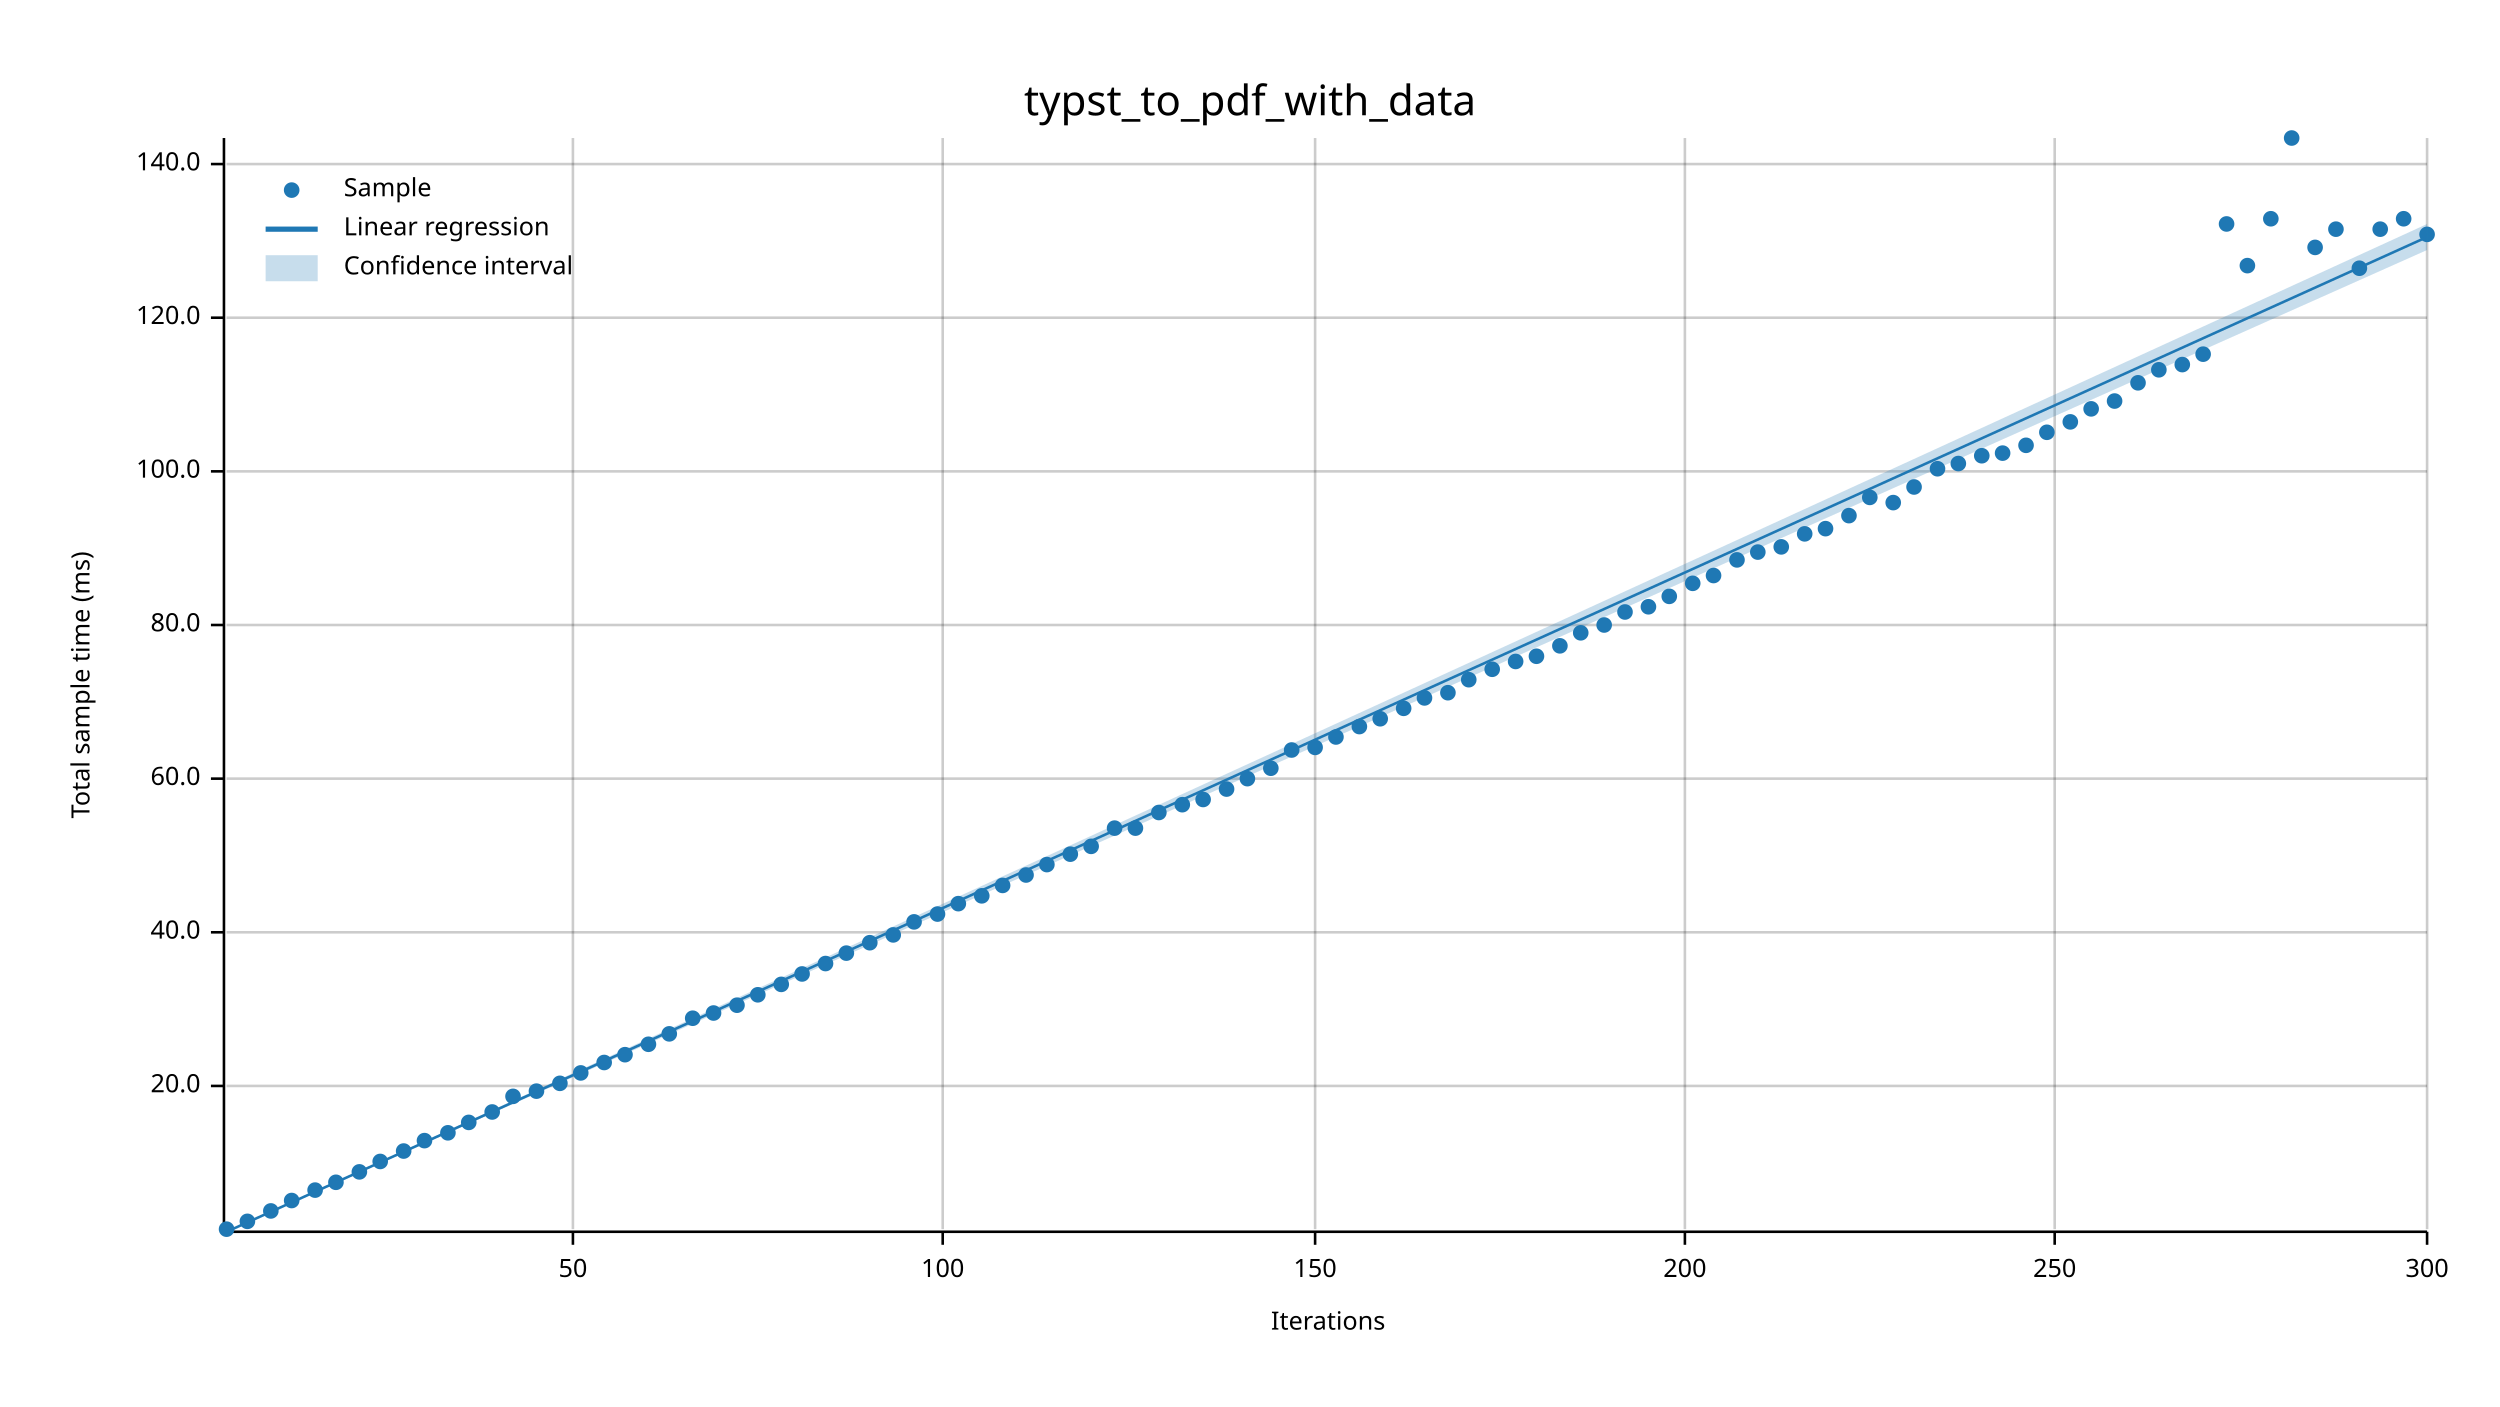
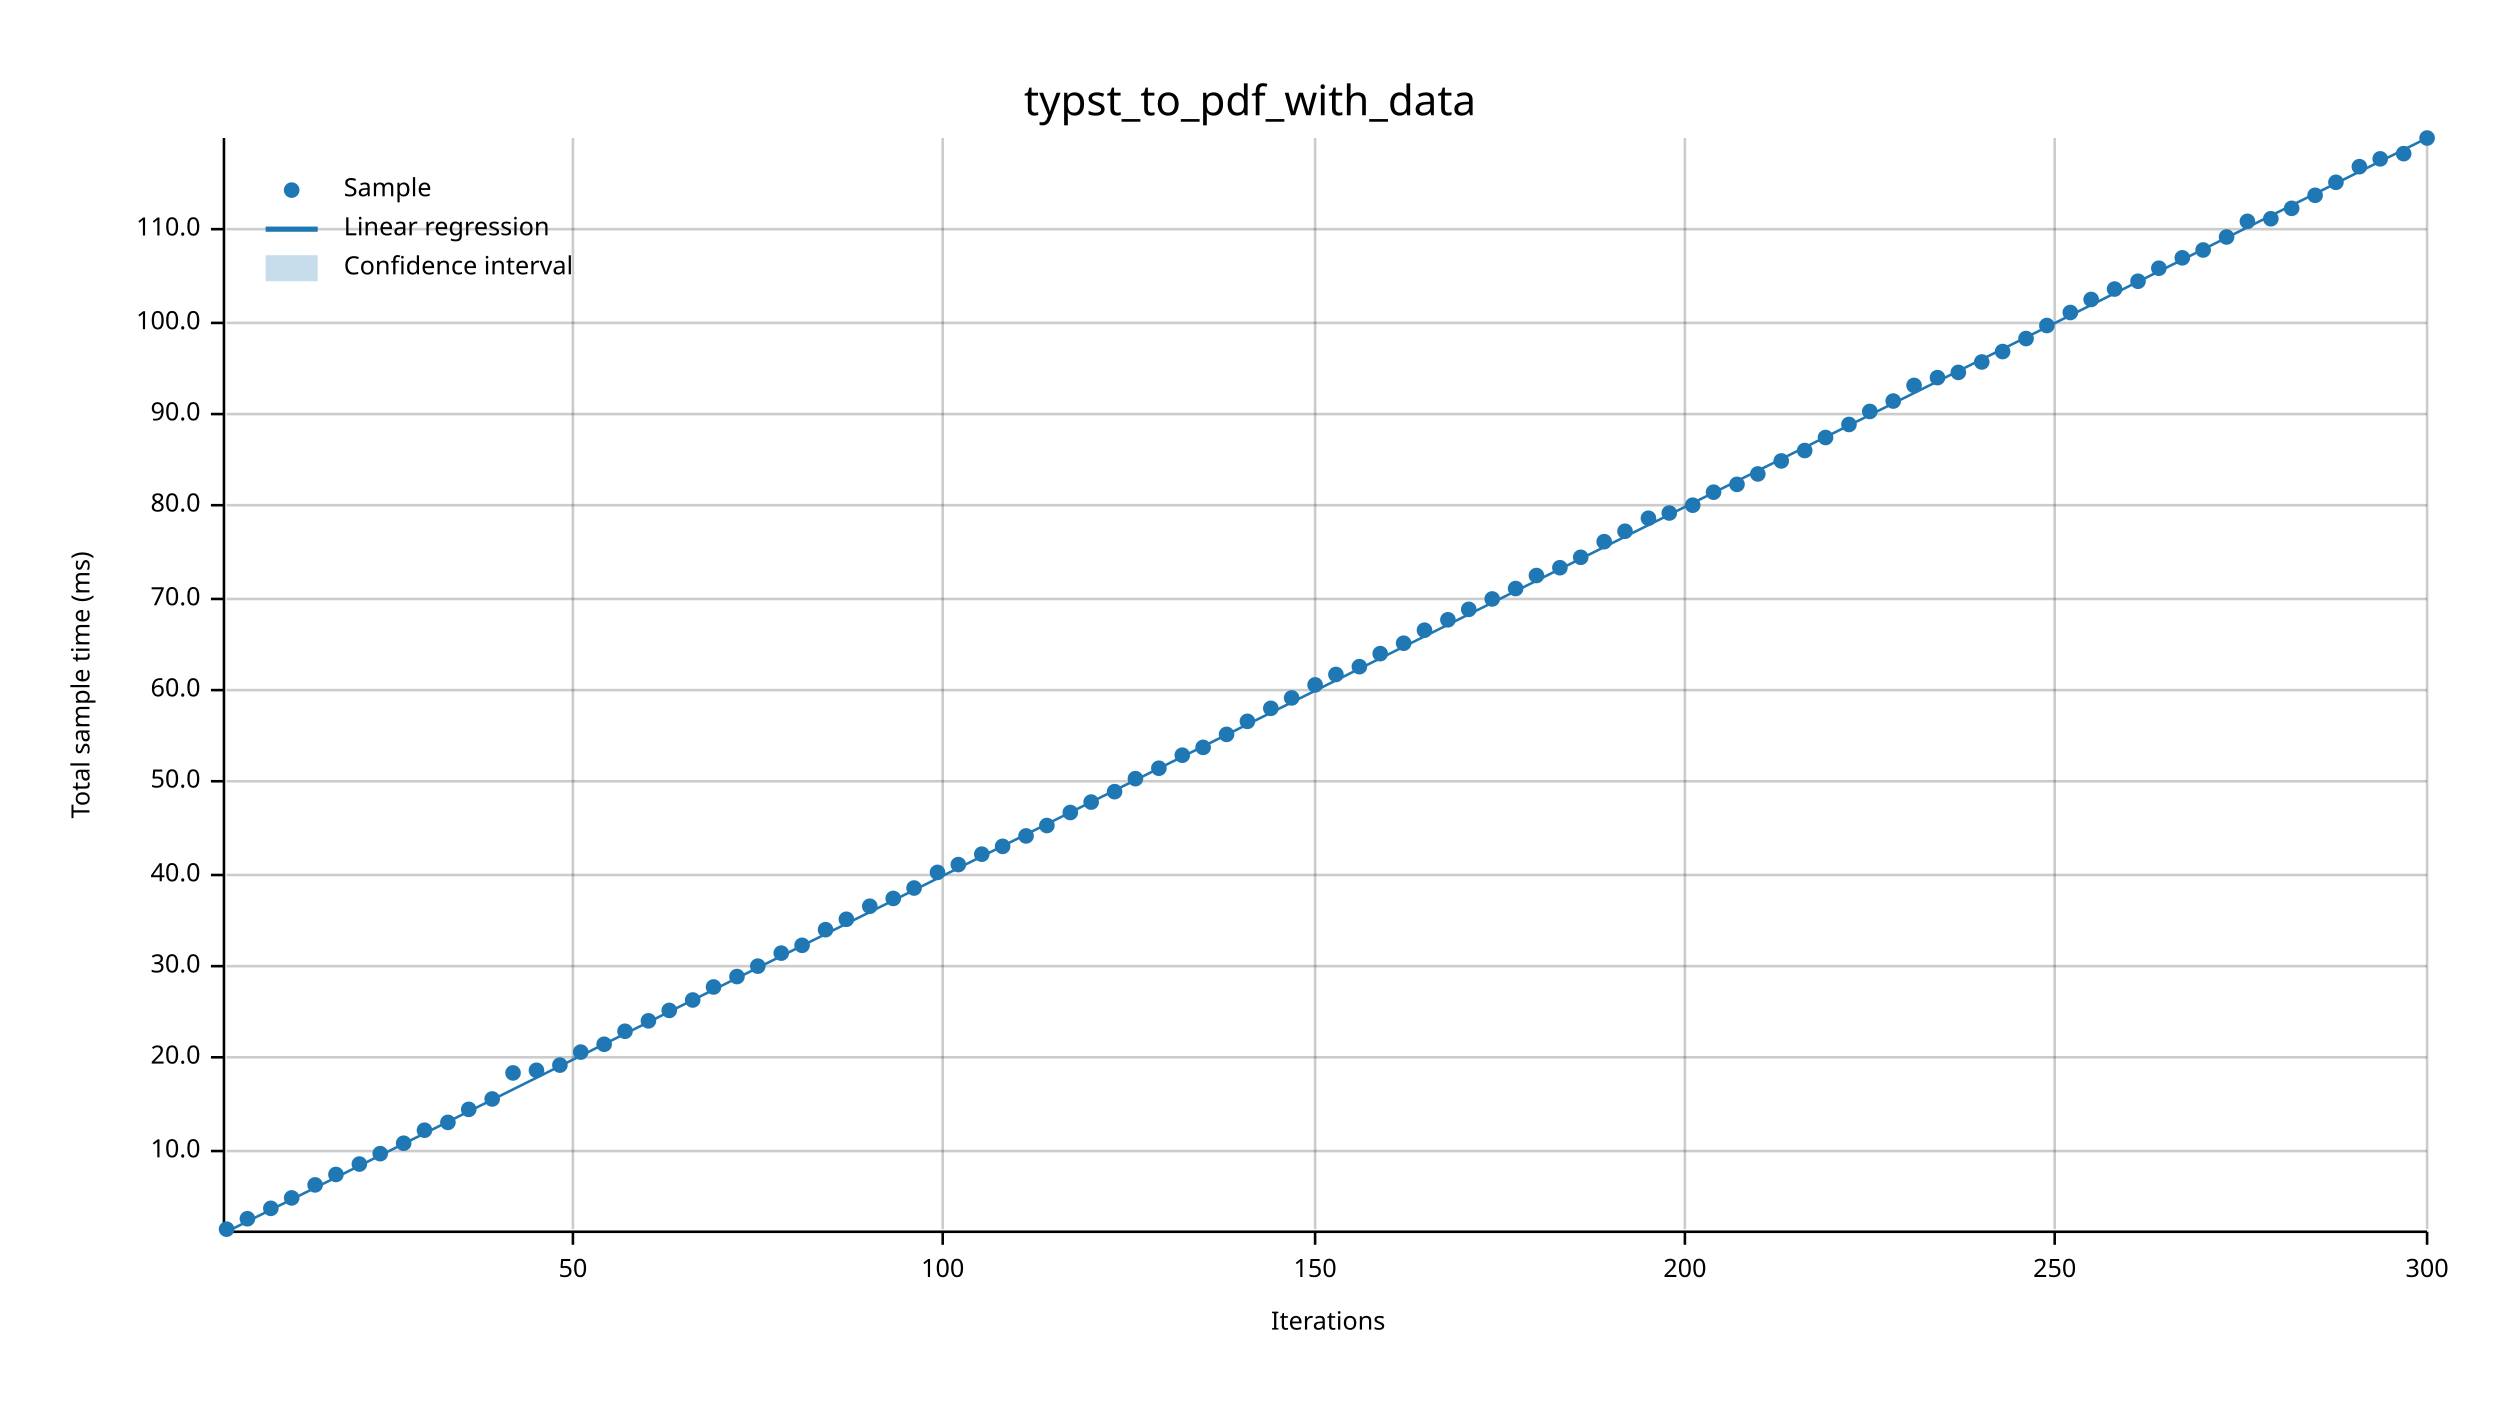
<svg xmlns="http://www.w3.org/2000/svg" width="960" height="540" viewBox="0 0 960 540">
  <text x="480" y="32" dy="0.76em" text-anchor="middle" font-family="sans-serif" font-size="16.129" opacity="1" fill="#000000">
typst_to_pdf_with_data
</text>
  <text x="27" y="263" dy="0.76em" text-anchor="middle" font-family="sans-serif" font-size="9.677" opacity="1" fill="#000000" transform="rotate(270, 27, 263)">
Total sample time (ms)
</text>
  <text x="510" y="513" dy="-0.5ex" text-anchor="middle" font-family="sans-serif" font-size="9.677" opacity="1" fill="#000000">
Iterations
</text>
  <line opacity="0.2" stroke="#000000" stroke-width="1" x1="220" y1="472" x2="220" y2="53" />
  <line opacity="0.2" stroke="#000000" stroke-width="1" x1="362" y1="472" x2="362" y2="53" />
  <line opacity="0.2" stroke="#000000" stroke-width="1" x1="505" y1="472" x2="505" y2="53" />
  <line opacity="0.2" stroke="#000000" stroke-width="1" x1="647" y1="472" x2="647" y2="53" />
  <line opacity="0.2" stroke="#000000" stroke-width="1" x1="789" y1="472" x2="789" y2="53" />
  <line opacity="0.2" stroke="#000000" stroke-width="1" x1="932" y1="472" x2="932" y2="53" />
-   <line opacity="0.2" stroke="#000000" stroke-width="1" x1="87" y1="417" x2="932" y2="417" />
-   <line opacity="0.2" stroke="#000000" stroke-width="1" x1="87" y1="358" x2="932" y2="358" />
-   <line opacity="0.2" stroke="#000000" stroke-width="1" x1="87" y1="299" x2="932" y2="299" />
-   <line opacity="0.2" stroke="#000000" stroke-width="1" x1="87" y1="240" x2="932" y2="240" />
-   <line opacity="0.2" stroke="#000000" stroke-width="1" x1="87" y1="181" x2="932" y2="181" />
-   <line opacity="0.2" stroke="#000000" stroke-width="1" x1="87" y1="122" x2="932" y2="122" />
-   <line opacity="0.2" stroke="#000000" stroke-width="1" x1="87" y1="63" x2="932" y2="63" />
+   <line opacity="0.2" stroke="#000000" stroke-width="1" x1="87" y1="442" x2="932" y2="442" />
+   <line opacity="0.2" stroke="#000000" stroke-width="1" x1="87" y1="406" x2="932" y2="406" />
+   <line opacity="0.2" stroke="#000000" stroke-width="1" x1="87" y1="371" x2="932" y2="371" />
+   <line opacity="0.2" stroke="#000000" stroke-width="1" x1="87" y1="336" x2="932" y2="336" />
+   <line opacity="0.2" stroke="#000000" stroke-width="1" x1="87" y1="300" x2="932" y2="300" />
+   <line opacity="0.2" stroke="#000000" stroke-width="1" x1="87" y1="265" x2="932" y2="265" />
+   <line opacity="0.2" stroke="#000000" stroke-width="1" x1="87" y1="230" x2="932" y2="230" />
+   <line opacity="0.2" stroke="#000000" stroke-width="1" x1="87" y1="194" x2="932" y2="194" />
+   <line opacity="0.2" stroke="#000000" stroke-width="1" x1="87" y1="159" x2="932" y2="159" />
+   <line opacity="0.2" stroke="#000000" stroke-width="1" x1="87" y1="124" x2="932" y2="124" />
+   <line opacity="0.2" stroke="#000000" stroke-width="1" x1="87" y1="88" x2="932" y2="88" />
  <polyline fill="none" opacity="1" stroke="#000000" stroke-width="1" points="86,53 86,472 " />
-   <text x="77" y="417" dy="0.5ex" text-anchor="end" font-family="sans-serif" font-size="9.677" opacity="1" fill="#000000">
+   <text x="77" y="442" dy="0.5ex" text-anchor="end" font-family="sans-serif" font-size="9.677" opacity="1" fill="#000000">
+ 10.0
+ </text>
+   <polyline fill="none" opacity="1" stroke="#000000" stroke-width="1" points="81,442 86,442 " />
+   <text x="77" y="406" dy="0.5ex" text-anchor="end" font-family="sans-serif" font-size="9.677" opacity="1" fill="#000000">
20.0
</text>
-   <polyline fill="none" opacity="1" stroke="#000000" stroke-width="1" points="81,417 86,417 " />
-   <text x="77" y="358" dy="0.5ex" text-anchor="end" font-family="sans-serif" font-size="9.677" opacity="1" fill="#000000">
+   <polyline fill="none" opacity="1" stroke="#000000" stroke-width="1" points="81,406 86,406 " />
+   <text x="77" y="371" dy="0.5ex" text-anchor="end" font-family="sans-serif" font-size="9.677" opacity="1" fill="#000000">
+ 30.0
+ </text>
+   <polyline fill="none" opacity="1" stroke="#000000" stroke-width="1" points="81,371 86,371 " />
+   <text x="77" y="336" dy="0.5ex" text-anchor="end" font-family="sans-serif" font-size="9.677" opacity="1" fill="#000000">
40.0
</text>
-   <polyline fill="none" opacity="1" stroke="#000000" stroke-width="1" points="81,358 86,358 " />
-   <text x="77" y="299" dy="0.5ex" text-anchor="end" font-family="sans-serif" font-size="9.677" opacity="1" fill="#000000">
+   <polyline fill="none" opacity="1" stroke="#000000" stroke-width="1" points="81,336 86,336 " />
+   <text x="77" y="300" dy="0.5ex" text-anchor="end" font-family="sans-serif" font-size="9.677" opacity="1" fill="#000000">
+ 50.0
+ </text>
+   <polyline fill="none" opacity="1" stroke="#000000" stroke-width="1" points="81,300 86,300 " />
+   <text x="77" y="265" dy="0.5ex" text-anchor="end" font-family="sans-serif" font-size="9.677" opacity="1" fill="#000000">
60.0
</text>
-   <polyline fill="none" opacity="1" stroke="#000000" stroke-width="1" points="81,299 86,299 " />
-   <text x="77" y="240" dy="0.5ex" text-anchor="end" font-family="sans-serif" font-size="9.677" opacity="1" fill="#000000">
+   <polyline fill="none" opacity="1" stroke="#000000" stroke-width="1" points="81,265 86,265 " />
+   <text x="77" y="230" dy="0.5ex" text-anchor="end" font-family="sans-serif" font-size="9.677" opacity="1" fill="#000000">
+ 70.0
+ </text>
+   <polyline fill="none" opacity="1" stroke="#000000" stroke-width="1" points="81,230 86,230 " />
+   <text x="77" y="194" dy="0.5ex" text-anchor="end" font-family="sans-serif" font-size="9.677" opacity="1" fill="#000000">
80.0
</text>
-   <polyline fill="none" opacity="1" stroke="#000000" stroke-width="1" points="81,240 86,240 " />
-   <text x="77" y="181" dy="0.5ex" text-anchor="end" font-family="sans-serif" font-size="9.677" opacity="1" fill="#000000">
+   <polyline fill="none" opacity="1" stroke="#000000" stroke-width="1" points="81,194 86,194 " />
+   <text x="77" y="159" dy="0.5ex" text-anchor="end" font-family="sans-serif" font-size="9.677" opacity="1" fill="#000000">
+ 90.0
+ </text>
+   <polyline fill="none" opacity="1" stroke="#000000" stroke-width="1" points="81,159 86,159 " />
+   <text x="77" y="124" dy="0.5ex" text-anchor="end" font-family="sans-serif" font-size="9.677" opacity="1" fill="#000000">
100.0
</text>
-   <polyline fill="none" opacity="1" stroke="#000000" stroke-width="1" points="81,181 86,181 " />
-   <text x="77" y="122" dy="0.5ex" text-anchor="end" font-family="sans-serif" font-size="9.677" opacity="1" fill="#000000">
- 120.0
- </text>
-   <polyline fill="none" opacity="1" stroke="#000000" stroke-width="1" points="81,122 86,122 " />
-   <text x="77" y="63" dy="0.5ex" text-anchor="end" font-family="sans-serif" font-size="9.677" opacity="1" fill="#000000">
- 140.0
- </text>
-   <polyline fill="none" opacity="1" stroke="#000000" stroke-width="1" points="81,63 86,63 " />
+   <polyline fill="none" opacity="1" stroke="#000000" stroke-width="1" points="81,124 86,124 " />
+   <text x="77" y="88" dy="0.5ex" text-anchor="end" font-family="sans-serif" font-size="9.677" opacity="1" fill="#000000">
+ 110.0
+ </text>
+   <polyline fill="none" opacity="1" stroke="#000000" stroke-width="1" points="81,88 86,88 " />
  <polyline fill="none" opacity="1" stroke="#000000" stroke-width="1" points="87,473 932,473 " />
  <text x="220" y="483" dy="0.76em" text-anchor="middle" font-family="sans-serif" font-size="9.677" opacity="1" fill="#000000">
50
</text>
  <polyline fill="none" opacity="1" stroke="#000000" stroke-width="1" points="220,473 220,478 " />
  <text x="362" y="483" dy="0.76em" text-anchor="middle" font-family="sans-serif" font-size="9.677" opacity="1" fill="#000000">
100
</text>
  <polyline fill="none" opacity="1" stroke="#000000" stroke-width="1" points="362,473 362,478 " />
  <text x="505" y="483" dy="0.76em" text-anchor="middle" font-family="sans-serif" font-size="9.677" opacity="1" fill="#000000">
150
</text>
  <polyline fill="none" opacity="1" stroke="#000000" stroke-width="1" points="505,473 505,478 " />
  <text x="647" y="483" dy="0.76em" text-anchor="middle" font-family="sans-serif" font-size="9.677" opacity="1" fill="#000000">
200
</text>
  <polyline fill="none" opacity="1" stroke="#000000" stroke-width="1" points="647,473 647,478 " />
  <text x="789" y="483" dy="0.76em" text-anchor="middle" font-family="sans-serif" font-size="9.677" opacity="1" fill="#000000">
250
</text>
  <polyline fill="none" opacity="1" stroke="#000000" stroke-width="1" points="789,473 789,478 " />
  <text x="932" y="483" dy="0.76em" text-anchor="middle" font-family="sans-serif" font-size="9.677" opacity="1" fill="#000000">
300
</text>
  <polyline fill="none" opacity="1" stroke="#000000" stroke-width="1" points="932,473 932,478 " />
  <circle cx="87" cy="472" r="3" opacity="1" fill="#1F78B4" stroke="none" stroke-width="1" />
-   <circle cx="95" cy="469" r="3" opacity="1" fill="#1F78B4" stroke="none" stroke-width="1" />
-   <circle cx="104" cy="465" r="3" opacity="1" fill="#1F78B4" stroke="none" stroke-width="1" />
-   <circle cx="112" cy="461" r="3" opacity="1" fill="#1F78B4" stroke="none" stroke-width="1" />
-   <circle cx="121" cy="457" r="3" opacity="1" fill="#1F78B4" stroke="none" stroke-width="1" />
-   <circle cx="129" cy="454" r="3" opacity="1" fill="#1F78B4" stroke="none" stroke-width="1" />
-   <circle cx="138" cy="450" r="3" opacity="1" fill="#1F78B4" stroke="none" stroke-width="1" />
-   <circle cx="146" cy="446" r="3" opacity="1" fill="#1F78B4" stroke="none" stroke-width="1" />
-   <circle cx="155" cy="442" r="3" opacity="1" fill="#1F78B4" stroke="none" stroke-width="1" />
-   <circle cx="163" cy="438" r="3" opacity="1" fill="#1F78B4" stroke="none" stroke-width="1" />
-   <circle cx="172" cy="435" r="3" opacity="1" fill="#1F78B4" stroke="none" stroke-width="1" />
-   <circle cx="180" cy="431" r="3" opacity="1" fill="#1F78B4" stroke="none" stroke-width="1" />
-   <circle cx="189" cy="427" r="3" opacity="1" fill="#1F78B4" stroke="none" stroke-width="1" />
-   <circle cx="197" cy="421" r="3" opacity="1" fill="#1F78B4" stroke="none" stroke-width="1" />
-   <circle cx="206" cy="419" r="3" opacity="1" fill="#1F78B4" stroke="none" stroke-width="1" />
-   <circle cx="215" cy="416" r="3" opacity="1" fill="#1F78B4" stroke="none" stroke-width="1" />
-   <circle cx="223" cy="412" r="3" opacity="1" fill="#1F78B4" stroke="none" stroke-width="1" />
-   <circle cx="232" cy="408" r="3" opacity="1" fill="#1F78B4" stroke="none" stroke-width="1" />
-   <circle cx="240" cy="405" r="3" opacity="1" fill="#1F78B4" stroke="none" stroke-width="1" />
-   <circle cx="249" cy="401" r="3" opacity="1" fill="#1F78B4" stroke="none" stroke-width="1" />
-   <circle cx="257" cy="397" r="3" opacity="1" fill="#1F78B4" stroke="none" stroke-width="1" />
-   <circle cx="266" cy="391" r="3" opacity="1" fill="#1F78B4" stroke="none" stroke-width="1" />
-   <circle cx="274" cy="389" r="3" opacity="1" fill="#1F78B4" stroke="none" stroke-width="1" />
-   <circle cx="283" cy="386" r="3" opacity="1" fill="#1F78B4" stroke="none" stroke-width="1" />
-   <circle cx="291" cy="382" r="3" opacity="1" fill="#1F78B4" stroke="none" stroke-width="1" />
-   <circle cx="300" cy="378" r="3" opacity="1" fill="#1F78B4" stroke="none" stroke-width="1" />
-   <circle cx="308" cy="374" r="3" opacity="1" fill="#1F78B4" stroke="none" stroke-width="1" />
-   <circle cx="317" cy="370" r="3" opacity="1" fill="#1F78B4" stroke="none" stroke-width="1" />
-   <circle cx="325" cy="366" r="3" opacity="1" fill="#1F78B4" stroke="none" stroke-width="1" />
-   <circle cx="334" cy="362" r="3" opacity="1" fill="#1F78B4" stroke="none" stroke-width="1" />
-   <circle cx="343" cy="359" r="3" opacity="1" fill="#1F78B4" stroke="none" stroke-width="1" />
-   <circle cx="351" cy="354" r="3" opacity="1" fill="#1F78B4" stroke="none" stroke-width="1" />
-   <circle cx="360" cy="351" r="3" opacity="1" fill="#1F78B4" stroke="none" stroke-width="1" />
-   <circle cx="368" cy="347" r="3" opacity="1" fill="#1F78B4" stroke="none" stroke-width="1" />
-   <circle cx="377" cy="344" r="3" opacity="1" fill="#1F78B4" stroke="none" stroke-width="1" />
-   <circle cx="385" cy="340" r="3" opacity="1" fill="#1F78B4" stroke="none" stroke-width="1" />
-   <circle cx="394" cy="336" r="3" opacity="1" fill="#1F78B4" stroke="none" stroke-width="1" />
-   <circle cx="402" cy="332" r="3" opacity="1" fill="#1F78B4" stroke="none" stroke-width="1" />
-   <circle cx="411" cy="328" r="3" opacity="1" fill="#1F78B4" stroke="none" stroke-width="1" />
-   <circle cx="419" cy="325" r="3" opacity="1" fill="#1F78B4" stroke="none" stroke-width="1" />
-   <circle cx="428" cy="318" r="3" opacity="1" fill="#1F78B4" stroke="none" stroke-width="1" />
-   <circle cx="436" cy="318" r="3" opacity="1" fill="#1F78B4" stroke="none" stroke-width="1" />
-   <circle cx="445" cy="312" r="3" opacity="1" fill="#1F78B4" stroke="none" stroke-width="1" />
-   <circle cx="454" cy="309" r="3" opacity="1" fill="#1F78B4" stroke="none" stroke-width="1" />
-   <circle cx="462" cy="307" r="3" opacity="1" fill="#1F78B4" stroke="none" stroke-width="1" />
-   <circle cx="471" cy="303" r="3" opacity="1" fill="#1F78B4" stroke="none" stroke-width="1" />
-   <circle cx="479" cy="299" r="3" opacity="1" fill="#1F78B4" stroke="none" stroke-width="1" />
-   <circle cx="488" cy="295" r="3" opacity="1" fill="#1F78B4" stroke="none" stroke-width="1" />
-   <circle cx="496" cy="288" r="3" opacity="1" fill="#1F78B4" stroke="none" stroke-width="1" />
-   <circle cx="505" cy="287" r="3" opacity="1" fill="#1F78B4" stroke="none" stroke-width="1" />
-   <circle cx="513" cy="283" r="3" opacity="1" fill="#1F78B4" stroke="none" stroke-width="1" />
-   <circle cx="522" cy="279" r="3" opacity="1" fill="#1F78B4" stroke="none" stroke-width="1" />
-   <circle cx="530" cy="276" r="3" opacity="1" fill="#1F78B4" stroke="none" stroke-width="1" />
-   <circle cx="539" cy="272" r="3" opacity="1" fill="#1F78B4" stroke="none" stroke-width="1" />
-   <circle cx="547" cy="268" r="3" opacity="1" fill="#1F78B4" stroke="none" stroke-width="1" />
-   <circle cx="556" cy="266" r="3" opacity="1" fill="#1F78B4" stroke="none" stroke-width="1" />
-   <circle cx="564" cy="261" r="3" opacity="1" fill="#1F78B4" stroke="none" stroke-width="1" />
-   <circle cx="573" cy="257" r="3" opacity="1" fill="#1F78B4" stroke="none" stroke-width="1" />
-   <circle cx="582" cy="254" r="3" opacity="1" fill="#1F78B4" stroke="none" stroke-width="1" />
-   <circle cx="590" cy="252" r="3" opacity="1" fill="#1F78B4" stroke="none" stroke-width="1" />
-   <circle cx="599" cy="248" r="3" opacity="1" fill="#1F78B4" stroke="none" stroke-width="1" />
-   <circle cx="607" cy="243" r="3" opacity="1" fill="#1F78B4" stroke="none" stroke-width="1" />
-   <circle cx="616" cy="240" r="3" opacity="1" fill="#1F78B4" stroke="none" stroke-width="1" />
-   <circle cx="624" cy="235" r="3" opacity="1" fill="#1F78B4" stroke="none" stroke-width="1" />
-   <circle cx="633" cy="233" r="3" opacity="1" fill="#1F78B4" stroke="none" stroke-width="1" />
-   <circle cx="641" cy="229" r="3" opacity="1" fill="#1F78B4" stroke="none" stroke-width="1" />
-   <circle cx="650" cy="224" r="3" opacity="1" fill="#1F78B4" stroke="none" stroke-width="1" />
-   <circle cx="658" cy="221" r="3" opacity="1" fill="#1F78B4" stroke="none" stroke-width="1" />
-   <circle cx="667" cy="215" r="3" opacity="1" fill="#1F78B4" stroke="none" stroke-width="1" />
-   <circle cx="675" cy="212" r="3" opacity="1" fill="#1F78B4" stroke="none" stroke-width="1" />
-   <circle cx="684" cy="210" r="3" opacity="1" fill="#1F78B4" stroke="none" stroke-width="1" />
-   <circle cx="693" cy="205" r="3" opacity="1" fill="#1F78B4" stroke="none" stroke-width="1" />
-   <circle cx="701" cy="203" r="3" opacity="1" fill="#1F78B4" stroke="none" stroke-width="1" />
-   <circle cx="710" cy="198" r="3" opacity="1" fill="#1F78B4" stroke="none" stroke-width="1" />
-   <circle cx="718" cy="191" r="3" opacity="1" fill="#1F78B4" stroke="none" stroke-width="1" />
-   <circle cx="727" cy="193" r="3" opacity="1" fill="#1F78B4" stroke="none" stroke-width="1" />
-   <circle cx="735" cy="187" r="3" opacity="1" fill="#1F78B4" stroke="none" stroke-width="1" />
-   <circle cx="744" cy="180" r="3" opacity="1" fill="#1F78B4" stroke="none" stroke-width="1" />
-   <circle cx="752" cy="178" r="3" opacity="1" fill="#1F78B4" stroke="none" stroke-width="1" />
-   <circle cx="761" cy="175" r="3" opacity="1" fill="#1F78B4" stroke="none" stroke-width="1" />
-   <circle cx="769" cy="174" r="3" opacity="1" fill="#1F78B4" stroke="none" stroke-width="1" />
-   <circle cx="778" cy="171" r="3" opacity="1" fill="#1F78B4" stroke="none" stroke-width="1" />
-   <circle cx="786" cy="166" r="3" opacity="1" fill="#1F78B4" stroke="none" stroke-width="1" />
-   <circle cx="795" cy="162" r="3" opacity="1" fill="#1F78B4" stroke="none" stroke-width="1" />
-   <circle cx="803" cy="157" r="3" opacity="1" fill="#1F78B4" stroke="none" stroke-width="1" />
-   <circle cx="812" cy="154" r="3" opacity="1" fill="#1F78B4" stroke="none" stroke-width="1" />
-   <circle cx="821" cy="147" r="3" opacity="1" fill="#1F78B4" stroke="none" stroke-width="1" />
-   <circle cx="829" cy="142" r="3" opacity="1" fill="#1F78B4" stroke="none" stroke-width="1" />
-   <circle cx="838" cy="140" r="3" opacity="1" fill="#1F78B4" stroke="none" stroke-width="1" />
-   <circle cx="846" cy="136" r="3" opacity="1" fill="#1F78B4" stroke="none" stroke-width="1" />
-   <circle cx="855" cy="86" r="3" opacity="1" fill="#1F78B4" stroke="none" stroke-width="1" />
-   <circle cx="863" cy="102" r="3" opacity="1" fill="#1F78B4" stroke="none" stroke-width="1" />
+   <circle cx="95" cy="468" r="3" opacity="1" fill="#1F78B4" stroke="none" stroke-width="1" />
+   <circle cx="104" cy="464" r="3" opacity="1" fill="#1F78B4" stroke="none" stroke-width="1" />
+   <circle cx="112" cy="460" r="3" opacity="1" fill="#1F78B4" stroke="none" stroke-width="1" />
+   <circle cx="121" cy="455" r="3" opacity="1" fill="#1F78B4" stroke="none" stroke-width="1" />
+   <circle cx="129" cy="451" r="3" opacity="1" fill="#1F78B4" stroke="none" stroke-width="1" />
+   <circle cx="138" cy="447" r="3" opacity="1" fill="#1F78B4" stroke="none" stroke-width="1" />
+   <circle cx="146" cy="443" r="3" opacity="1" fill="#1F78B4" stroke="none" stroke-width="1" />
+   <circle cx="155" cy="439" r="3" opacity="1" fill="#1F78B4" stroke="none" stroke-width="1" />
+   <circle cx="163" cy="434" r="3" opacity="1" fill="#1F78B4" stroke="none" stroke-width="1" />
+   <circle cx="172" cy="431" r="3" opacity="1" fill="#1F78B4" stroke="none" stroke-width="1" />
+   <circle cx="180" cy="426" r="3" opacity="1" fill="#1F78B4" stroke="none" stroke-width="1" />
+   <circle cx="189" cy="422" r="3" opacity="1" fill="#1F78B4" stroke="none" stroke-width="1" />
+   <circle cx="197" cy="412" r="3" opacity="1" fill="#1F78B4" stroke="none" stroke-width="1" />
+   <circle cx="206" cy="411" r="3" opacity="1" fill="#1F78B4" stroke="none" stroke-width="1" />
+   <circle cx="215" cy="409" r="3" opacity="1" fill="#1F78B4" stroke="none" stroke-width="1" />
+   <circle cx="223" cy="404" r="3" opacity="1" fill="#1F78B4" stroke="none" stroke-width="1" />
+   <circle cx="232" cy="401" r="3" opacity="1" fill="#1F78B4" stroke="none" stroke-width="1" />
+   <circle cx="240" cy="396" r="3" opacity="1" fill="#1F78B4" stroke="none" stroke-width="1" />
+   <circle cx="249" cy="392" r="3" opacity="1" fill="#1F78B4" stroke="none" stroke-width="1" />
+   <circle cx="257" cy="388" r="3" opacity="1" fill="#1F78B4" stroke="none" stroke-width="1" />
+   <circle cx="266" cy="384" r="3" opacity="1" fill="#1F78B4" stroke="none" stroke-width="1" />
+   <circle cx="274" cy="379" r="3" opacity="1" fill="#1F78B4" stroke="none" stroke-width="1" />
+   <circle cx="283" cy="375" r="3" opacity="1" fill="#1F78B4" stroke="none" stroke-width="1" />
+   <circle cx="291" cy="371" r="3" opacity="1" fill="#1F78B4" stroke="none" stroke-width="1" />
+   <circle cx="300" cy="366" r="3" opacity="1" fill="#1F78B4" stroke="none" stroke-width="1" />
+   <circle cx="308" cy="363" r="3" opacity="1" fill="#1F78B4" stroke="none" stroke-width="1" />
+   <circle cx="317" cy="357" r="3" opacity="1" fill="#1F78B4" stroke="none" stroke-width="1" />
+   <circle cx="325" cy="353" r="3" opacity="1" fill="#1F78B4" stroke="none" stroke-width="1" />
+   <circle cx="334" cy="348" r="3" opacity="1" fill="#1F78B4" stroke="none" stroke-width="1" />
+   <circle cx="343" cy="345" r="3" opacity="1" fill="#1F78B4" stroke="none" stroke-width="1" />
+   <circle cx="351" cy="341" r="3" opacity="1" fill="#1F78B4" stroke="none" stroke-width="1" />
+   <circle cx="360" cy="335" r="3" opacity="1" fill="#1F78B4" stroke="none" stroke-width="1" />
+   <circle cx="368" cy="332" r="3" opacity="1" fill="#1F78B4" stroke="none" stroke-width="1" />
+   <circle cx="377" cy="328" r="3" opacity="1" fill="#1F78B4" stroke="none" stroke-width="1" />
+   <circle cx="385" cy="325" r="3" opacity="1" fill="#1F78B4" stroke="none" stroke-width="1" />
+   <circle cx="394" cy="321" r="3" opacity="1" fill="#1F78B4" stroke="none" stroke-width="1" />
+   <circle cx="402" cy="317" r="3" opacity="1" fill="#1F78B4" stroke="none" stroke-width="1" />
+   <circle cx="411" cy="312" r="3" opacity="1" fill="#1F78B4" stroke="none" stroke-width="1" />
+   <circle cx="419" cy="308" r="3" opacity="1" fill="#1F78B4" stroke="none" stroke-width="1" />
+   <circle cx="428" cy="304" r="3" opacity="1" fill="#1F78B4" stroke="none" stroke-width="1" />
+   <circle cx="436" cy="299" r="3" opacity="1" fill="#1F78B4" stroke="none" stroke-width="1" />
+   <circle cx="445" cy="295" r="3" opacity="1" fill="#1F78B4" stroke="none" stroke-width="1" />
+   <circle cx="454" cy="290" r="3" opacity="1" fill="#1F78B4" stroke="none" stroke-width="1" />
+   <circle cx="462" cy="287" r="3" opacity="1" fill="#1F78B4" stroke="none" stroke-width="1" />
+   <circle cx="471" cy="282" r="3" opacity="1" fill="#1F78B4" stroke="none" stroke-width="1" />
+   <circle cx="479" cy="277" r="3" opacity="1" fill="#1F78B4" stroke="none" stroke-width="1" />
+   <circle cx="488" cy="272" r="3" opacity="1" fill="#1F78B4" stroke="none" stroke-width="1" />
+   <circle cx="496" cy="268" r="3" opacity="1" fill="#1F78B4" stroke="none" stroke-width="1" />
+   <circle cx="505" cy="263" r="3" opacity="1" fill="#1F78B4" stroke="none" stroke-width="1" />
+   <circle cx="513" cy="259" r="3" opacity="1" fill="#1F78B4" stroke="none" stroke-width="1" />
+   <circle cx="522" cy="256" r="3" opacity="1" fill="#1F78B4" stroke="none" stroke-width="1" />
+   <circle cx="530" cy="251" r="3" opacity="1" fill="#1F78B4" stroke="none" stroke-width="1" />
+   <circle cx="539" cy="247" r="3" opacity="1" fill="#1F78B4" stroke="none" stroke-width="1" />
+   <circle cx="547" cy="242" r="3" opacity="1" fill="#1F78B4" stroke="none" stroke-width="1" />
+   <circle cx="556" cy="238" r="3" opacity="1" fill="#1F78B4" stroke="none" stroke-width="1" />
+   <circle cx="564" cy="234" r="3" opacity="1" fill="#1F78B4" stroke="none" stroke-width="1" />
+   <circle cx="573" cy="230" r="3" opacity="1" fill="#1F78B4" stroke="none" stroke-width="1" />
+   <circle cx="582" cy="226" r="3" opacity="1" fill="#1F78B4" stroke="none" stroke-width="1" />
+   <circle cx="590" cy="221" r="3" opacity="1" fill="#1F78B4" stroke="none" stroke-width="1" />
+   <circle cx="599" cy="218" r="3" opacity="1" fill="#1F78B4" stroke="none" stroke-width="1" />
+   <circle cx="607" cy="214" r="3" opacity="1" fill="#1F78B4" stroke="none" stroke-width="1" />
+   <circle cx="616" cy="208" r="3" opacity="1" fill="#1F78B4" stroke="none" stroke-width="1" />
+   <circle cx="624" cy="204" r="3" opacity="1" fill="#1F78B4" stroke="none" stroke-width="1" />
+   <circle cx="633" cy="199" r="3" opacity="1" fill="#1F78B4" stroke="none" stroke-width="1" />
+   <circle cx="641" cy="197" r="3" opacity="1" fill="#1F78B4" stroke="none" stroke-width="1" />
+   <circle cx="650" cy="194" r="3" opacity="1" fill="#1F78B4" stroke="none" stroke-width="1" />
+   <circle cx="658" cy="189" r="3" opacity="1" fill="#1F78B4" stroke="none" stroke-width="1" />
+   <circle cx="667" cy="186" r="3" opacity="1" fill="#1F78B4" stroke="none" stroke-width="1" />
+   <circle cx="675" cy="182" r="3" opacity="1" fill="#1F78B4" stroke="none" stroke-width="1" />
+   <circle cx="684" cy="177" r="3" opacity="1" fill="#1F78B4" stroke="none" stroke-width="1" />
+   <circle cx="693" cy="173" r="3" opacity="1" fill="#1F78B4" stroke="none" stroke-width="1" />
+   <circle cx="701" cy="168" r="3" opacity="1" fill="#1F78B4" stroke="none" stroke-width="1" />
+   <circle cx="710" cy="163" r="3" opacity="1" fill="#1F78B4" stroke="none" stroke-width="1" />
+   <circle cx="718" cy="158" r="3" opacity="1" fill="#1F78B4" stroke="none" stroke-width="1" />
+   <circle cx="727" cy="154" r="3" opacity="1" fill="#1F78B4" stroke="none" stroke-width="1" />
+   <circle cx="735" cy="148" r="3" opacity="1" fill="#1F78B4" stroke="none" stroke-width="1" />
+   <circle cx="744" cy="145" r="3" opacity="1" fill="#1F78B4" stroke="none" stroke-width="1" />
+   <circle cx="752" cy="143" r="3" opacity="1" fill="#1F78B4" stroke="none" stroke-width="1" />
+   <circle cx="761" cy="139" r="3" opacity="1" fill="#1F78B4" stroke="none" stroke-width="1" />
+   <circle cx="769" cy="135" r="3" opacity="1" fill="#1F78B4" stroke="none" stroke-width="1" />
+   <circle cx="778" cy="130" r="3" opacity="1" fill="#1F78B4" stroke="none" stroke-width="1" />
+   <circle cx="786" cy="125" r="3" opacity="1" fill="#1F78B4" stroke="none" stroke-width="1" />
+   <circle cx="795" cy="120" r="3" opacity="1" fill="#1F78B4" stroke="none" stroke-width="1" />
+   <circle cx="803" cy="115" r="3" opacity="1" fill="#1F78B4" stroke="none" stroke-width="1" />
+   <circle cx="812" cy="111" r="3" opacity="1" fill="#1F78B4" stroke="none" stroke-width="1" />
+   <circle cx="821" cy="108" r="3" opacity="1" fill="#1F78B4" stroke="none" stroke-width="1" />
+   <circle cx="829" cy="103" r="3" opacity="1" fill="#1F78B4" stroke="none" stroke-width="1" />
+   <circle cx="838" cy="99" r="3" opacity="1" fill="#1F78B4" stroke="none" stroke-width="1" />
+   <circle cx="846" cy="96" r="3" opacity="1" fill="#1F78B4" stroke="none" stroke-width="1" />
+   <circle cx="855" cy="91" r="3" opacity="1" fill="#1F78B4" stroke="none" stroke-width="1" />
+   <circle cx="863" cy="85" r="3" opacity="1" fill="#1F78B4" stroke="none" stroke-width="1" />
  <circle cx="872" cy="84" r="3" opacity="1" fill="#1F78B4" stroke="none" stroke-width="1" />
-   <circle cx="880" cy="53" r="3" opacity="1" fill="#1F78B4" stroke="none" stroke-width="1" />
-   <circle cx="889" cy="95" r="3" opacity="1" fill="#1F78B4" stroke="none" stroke-width="1" />
-   <circle cx="897" cy="88" r="3" opacity="1" fill="#1F78B4" stroke="none" stroke-width="1" />
-   <circle cx="906" cy="103" r="3" opacity="1" fill="#1F78B4" stroke="none" stroke-width="1" />
-   <circle cx="914" cy="88" r="3" opacity="1" fill="#1F78B4" stroke="none" stroke-width="1" />
-   <circle cx="923" cy="84" r="3" opacity="1" fill="#1F78B4" stroke="none" stroke-width="1" />
-   <circle cx="932" cy="90" r="3" opacity="1" fill="#1F78B4" stroke="none" stroke-width="1" />
-   <polyline fill="none" opacity="1" stroke="#1F78B4" stroke-width="1" points="87,473 932,91 " />
-   <polygon opacity="0.25" fill="#1F78B4" points="87,473 932,96 932,86 " />
+   <circle cx="880" cy="80" r="3" opacity="1" fill="#1F78B4" stroke="none" stroke-width="1" />
+   <circle cx="889" cy="75" r="3" opacity="1" fill="#1F78B4" stroke="none" stroke-width="1" />
+   <circle cx="897" cy="70" r="3" opacity="1" fill="#1F78B4" stroke="none" stroke-width="1" />
+   <circle cx="906" cy="64" r="3" opacity="1" fill="#1F78B4" stroke="none" stroke-width="1" />
+   <circle cx="914" cy="61" r="3" opacity="1" fill="#1F78B4" stroke="none" stroke-width="1" />
+   <circle cx="923" cy="59" r="3" opacity="1" fill="#1F78B4" stroke="none" stroke-width="1" />
+   <circle cx="932" cy="53" r="3" opacity="1" fill="#1F78B4" stroke="none" stroke-width="1" />
+   <polyline fill="none" opacity="1" stroke="#1F78B4" stroke-width="1" points="87,473 932,53 " />
+   <polygon opacity="0.25" fill="#1F78B4" points="87,473 932,53 932,53 " />
  <text x="132" y="68" dy="0.76em" text-anchor="start" font-family="sans-serif" font-size="9.677" opacity="1" fill="#000000">
Sample
</text>
  <text x="132" y="83" dy="0.76em" text-anchor="start" font-family="sans-serif" font-size="9.677" opacity="1" fill="#000000">
Linear regression
</text>
  <text x="132" y="98" dy="0.76em" text-anchor="start" font-family="sans-serif" font-size="9.677" opacity="1" fill="#000000">
Confidence interval
</text>
  <circle cx="112" cy="73" r="3" opacity="1" fill="#1F78B4" stroke="none" stroke-width="1" />
  <polyline fill="none" opacity="1" stroke="#1F78B4" stroke-width="2" points="102,88 122,88 " />
  <rect x="102" y="98" width="20" height="10" opacity="0.25" fill="#1F78B4" stroke="none" />
</svg>
